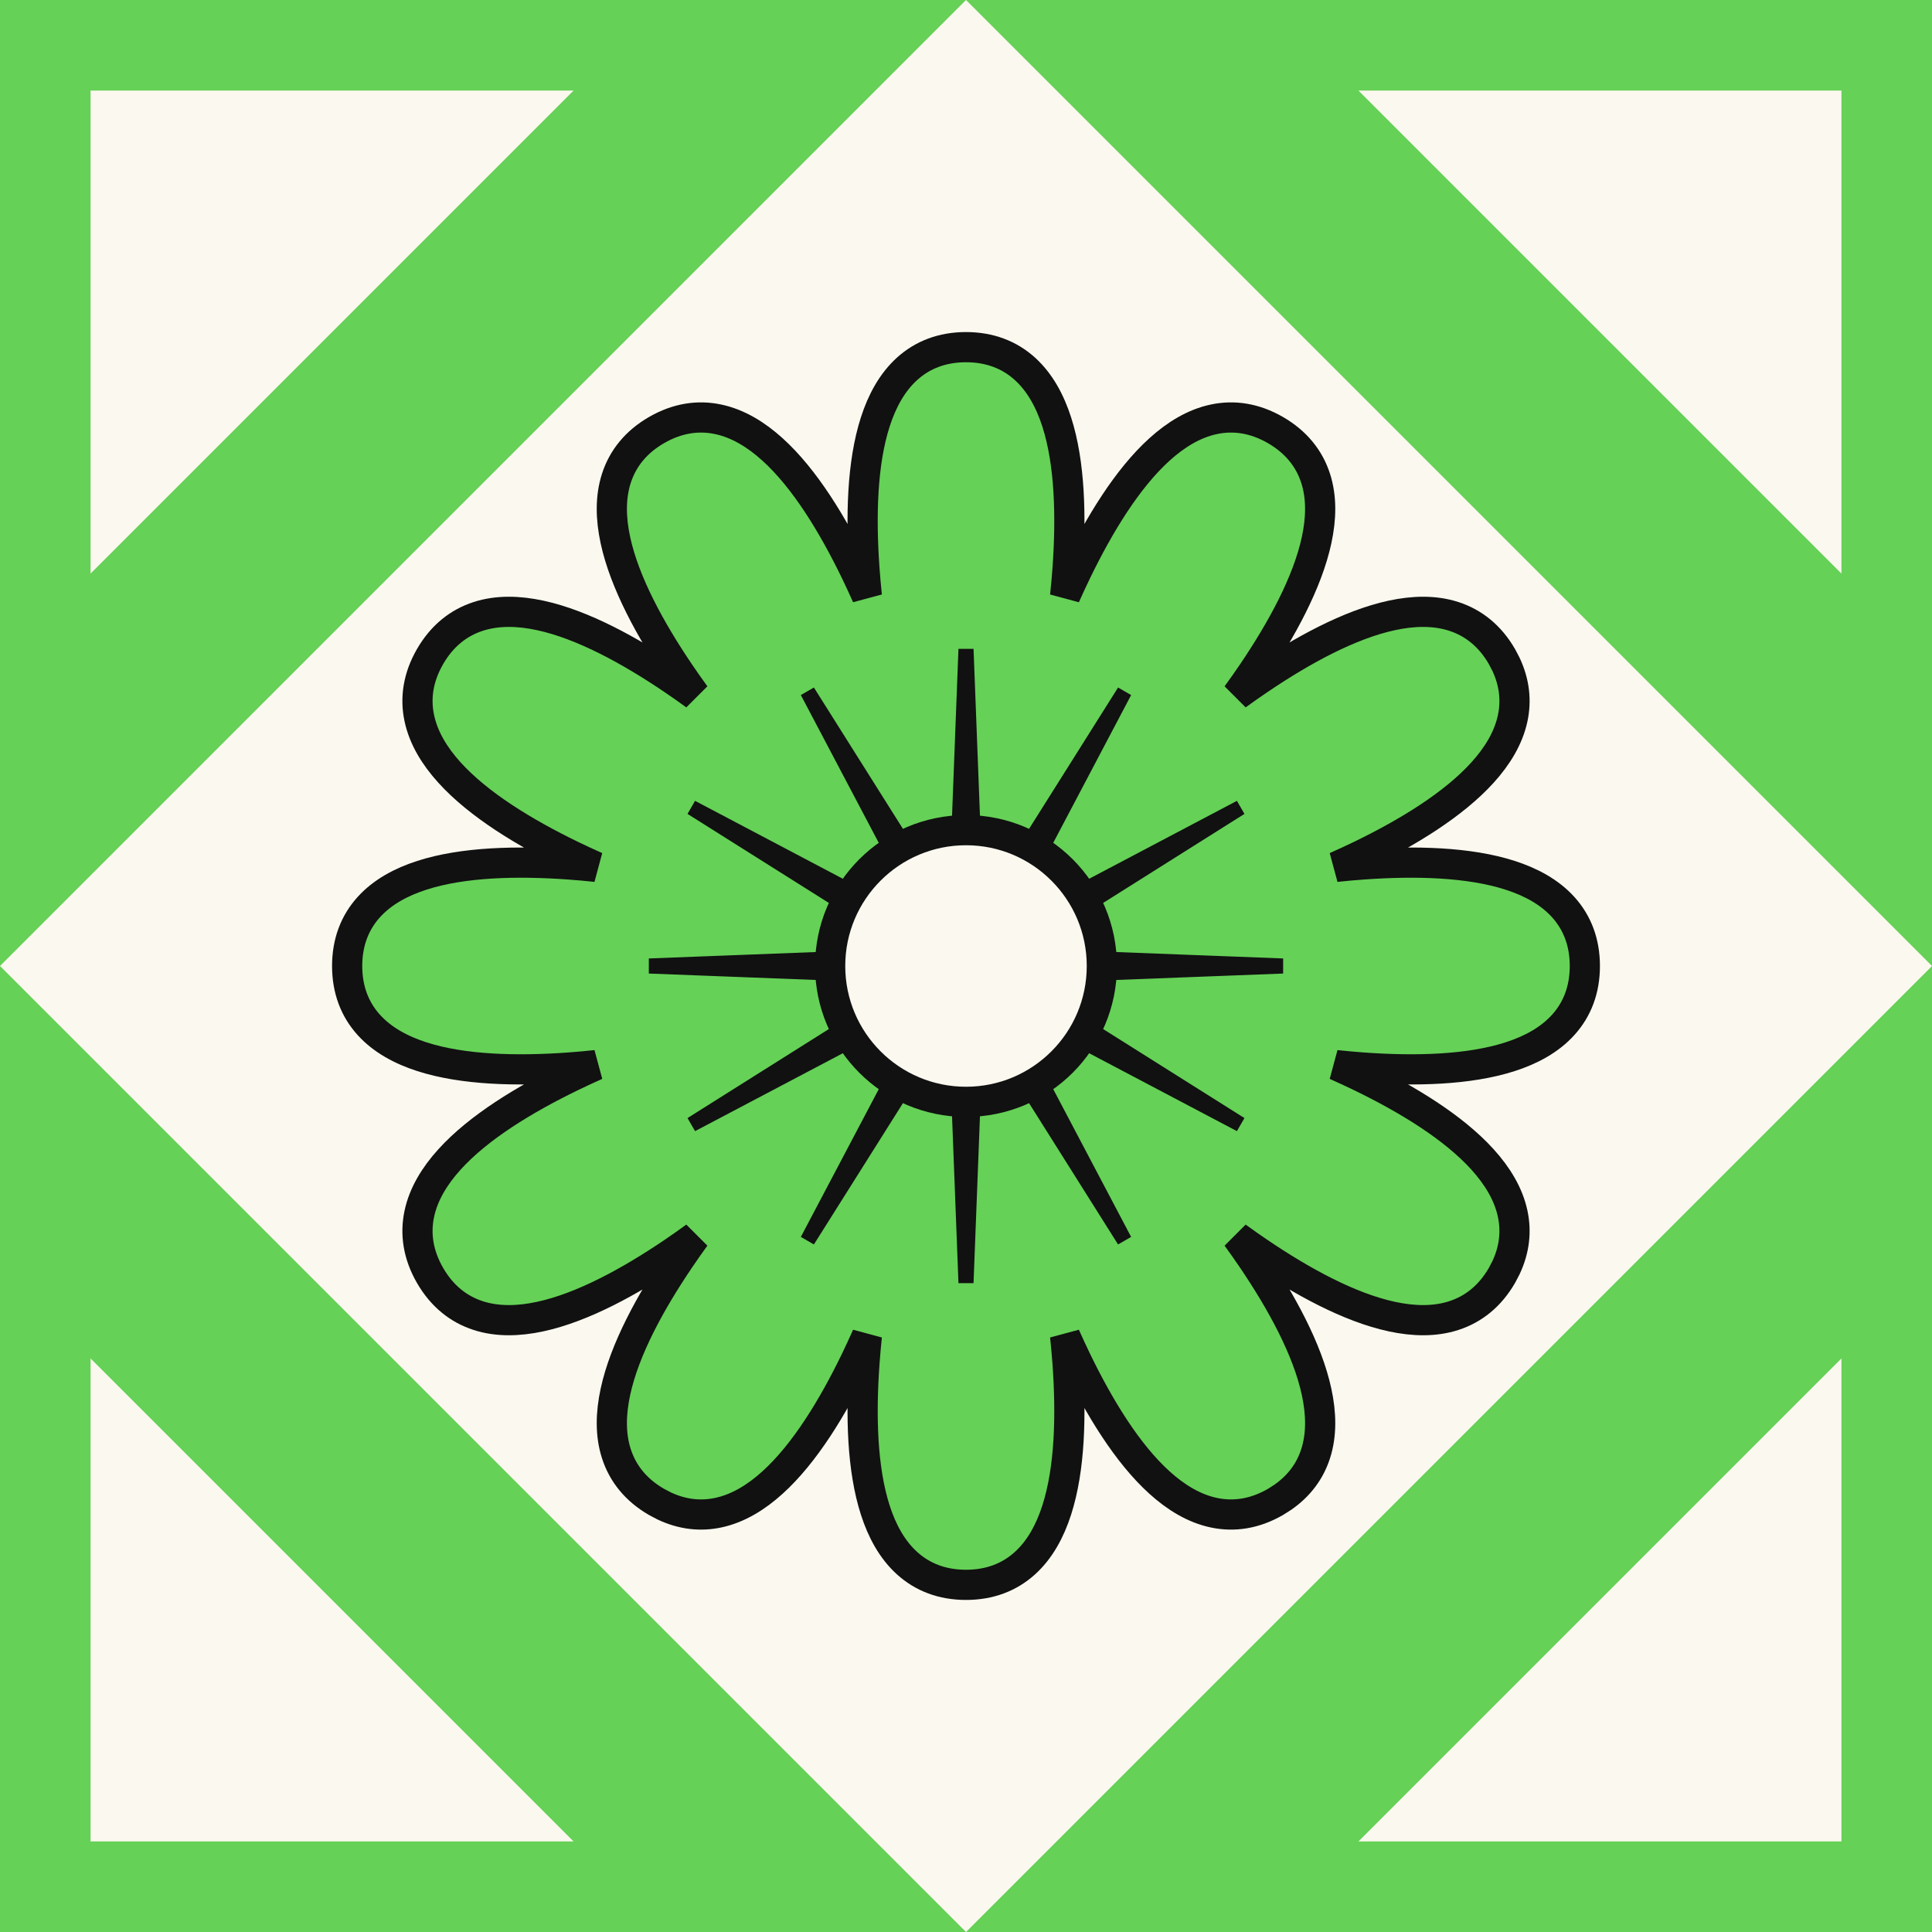
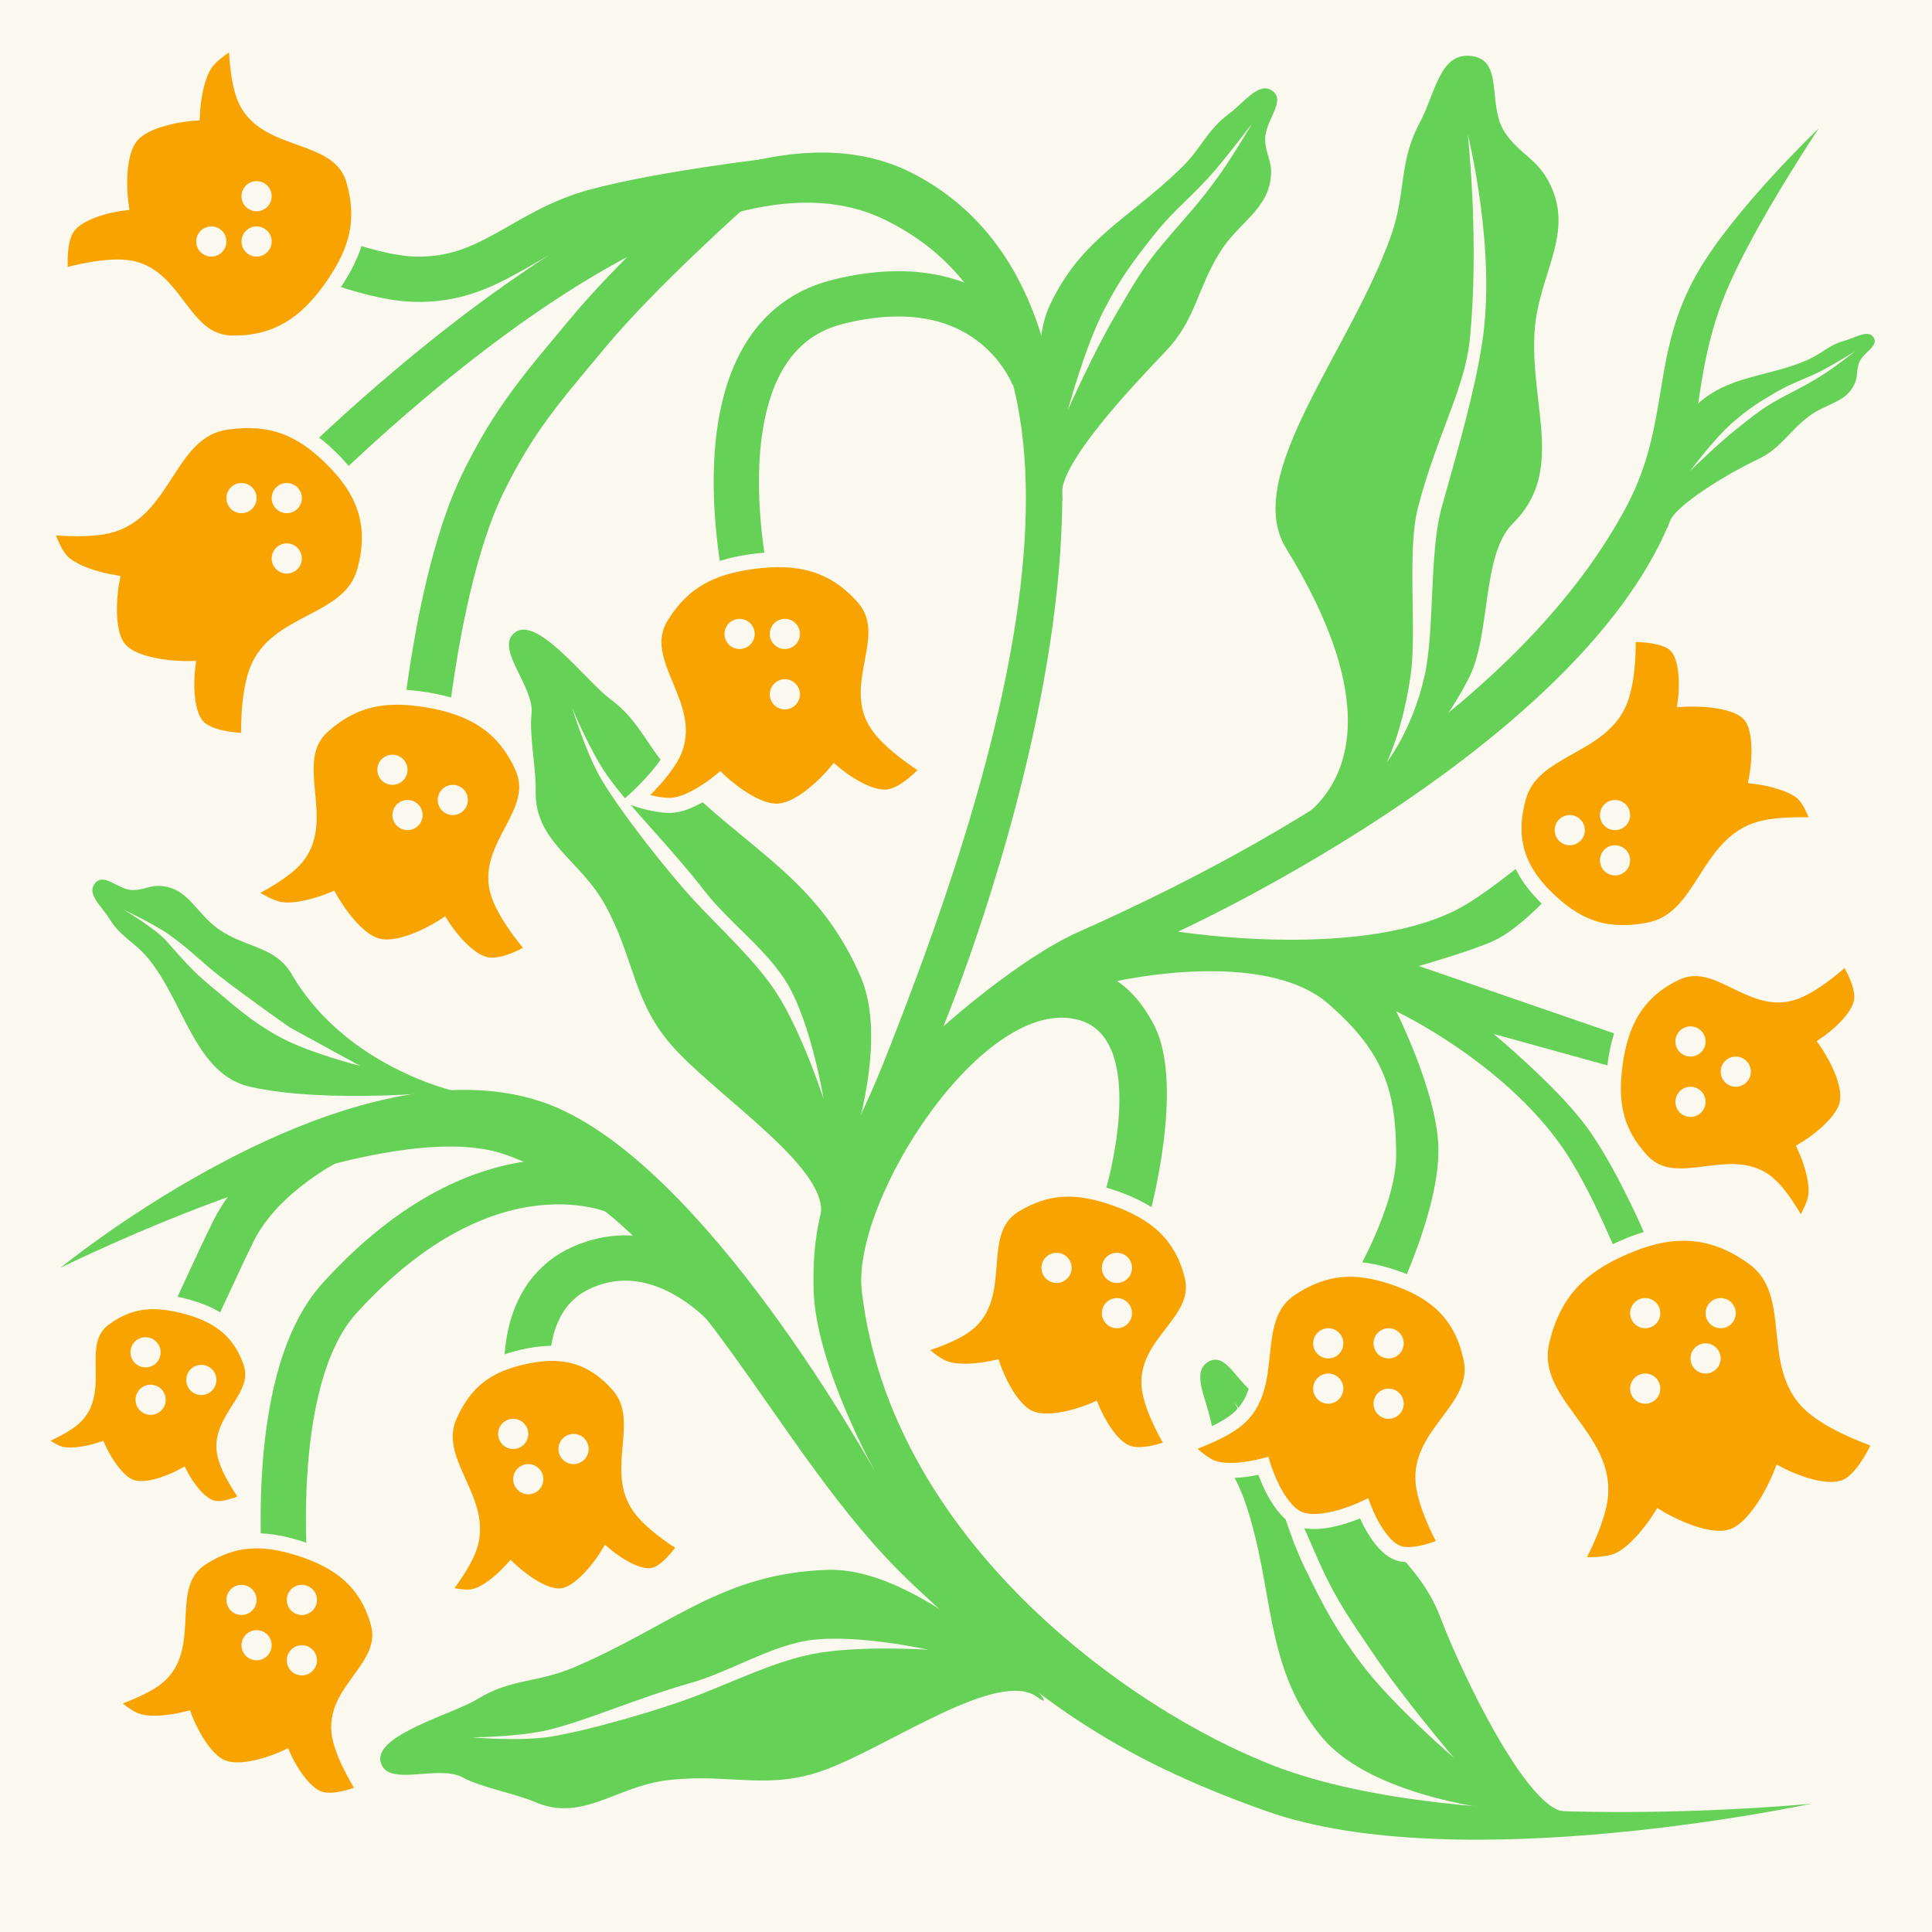
- <svg xmlns="http://www.w3.org/2000/svg" width="64" height="64" viewBox="0 0 64 64" fill="none">
-   <g clip-path="url(#clip0_2741_1990)">
-     <rect width="64" height="64" fill="#65D157" />
-     <rect width="45.255" height="45.255" transform="translate(0 32) rotate(-45)" fill="#FBF8EF" />
-     <path d="M32 11.5C32.787 11.5 33.438 11.754 33.948 12.214C34.448 12.665 34.783 13.286 35.005 13.976C35.447 15.347 35.487 17.128 35.364 18.848C35.343 19.148 35.314 19.448 35.283 19.745C35.406 19.472 35.532 19.198 35.663 18.928C36.416 17.377 37.342 15.854 38.41 14.888C38.948 14.401 39.548 14.031 40.206 13.891C40.878 13.747 41.569 13.853 42.25 14.246C42.931 14.639 43.368 15.185 43.58 15.839C43.788 16.479 43.767 17.184 43.614 17.893C43.311 19.301 42.455 20.864 41.489 22.292C41.321 22.541 41.146 22.786 40.971 23.028C41.213 22.853 41.459 22.679 41.708 22.511C43.136 21.545 44.699 20.689 46.107 20.386C46.816 20.233 47.521 20.212 48.161 20.42C48.815 20.632 49.361 21.069 49.754 21.75L49.888 22.006C50.169 22.604 50.235 23.206 50.109 23.794C49.969 24.452 49.599 25.052 49.112 25.59C48.146 26.658 46.623 27.584 45.072 28.337C44.801 28.468 44.527 28.593 44.254 28.716C44.552 28.685 44.852 28.657 45.152 28.636C46.872 28.513 48.653 28.553 50.024 28.995C50.715 29.217 51.335 29.552 51.786 30.052C52.246 30.562 52.5 31.213 52.5 32C52.5 32.787 52.246 33.438 51.786 33.948C51.335 34.448 50.715 34.783 50.024 35.005C48.653 35.447 46.872 35.487 45.152 35.364C44.852 35.343 44.552 35.314 44.254 35.283C44.527 35.406 44.801 35.532 45.072 35.663C46.623 36.416 48.146 37.342 49.112 38.41C49.599 38.948 49.969 39.548 50.109 40.206C50.235 40.794 50.169 41.396 49.888 41.994L49.754 42.25C49.361 42.931 48.815 43.368 48.161 43.58C47.521 43.788 46.816 43.767 46.107 43.614C44.699 43.311 43.136 42.455 41.708 41.489C41.459 41.321 41.213 41.146 40.971 40.971C41.146 41.213 41.321 41.459 41.489 41.708C42.455 43.136 43.311 44.699 43.614 46.107C43.767 46.816 43.788 47.521 43.58 48.161C43.395 48.733 43.037 49.222 42.494 49.599L42.25 49.754C41.569 50.147 40.878 50.253 40.206 50.109C39.548 49.969 38.948 49.599 38.41 49.112C37.342 48.146 36.416 46.623 35.663 45.072C35.532 44.801 35.406 44.527 35.283 44.254C35.314 44.552 35.343 44.852 35.364 45.152C35.487 46.872 35.447 48.653 35.005 50.024C34.783 50.715 34.448 51.335 33.948 51.786C33.438 52.246 32.787 52.5 32 52.5C31.213 52.5 30.562 52.246 30.052 51.786C29.552 51.335 29.217 50.715 28.995 50.024C28.553 48.653 28.513 46.872 28.636 45.152C28.657 44.852 28.685 44.552 28.716 44.254C28.593 44.527 28.468 44.801 28.337 45.072C27.584 46.623 26.658 48.146 25.59 49.112C25.052 49.599 24.452 49.969 23.794 50.109C23.206 50.235 22.604 50.169 22.006 49.888L21.75 49.754C21.069 49.361 20.632 48.815 20.42 48.161C20.212 47.521 20.233 46.816 20.386 46.107C20.689 44.699 21.545 43.136 22.511 41.708C22.679 41.459 22.853 41.213 23.028 40.971C22.786 41.146 22.541 41.321 22.292 41.489C20.864 42.455 19.301 43.311 17.893 43.614C17.184 43.767 16.479 43.788 15.839 43.58C15.185 43.368 14.639 42.931 14.246 42.25C13.853 41.569 13.747 40.878 13.891 40.206C14.031 39.548 14.401 38.948 14.888 38.41C15.854 37.342 17.377 36.416 18.928 35.663C19.198 35.532 19.472 35.406 19.745 35.283C19.448 35.314 19.148 35.343 18.848 35.364C17.128 35.487 15.347 35.447 13.976 35.005C13.286 34.783 12.665 34.448 12.214 33.948C11.754 33.438 11.5 32.787 11.5 32C11.5 31.213 11.754 30.562 12.214 30.052C12.665 29.552 13.286 29.217 13.976 28.995C15.347 28.553 17.128 28.513 18.848 28.636C19.148 28.657 19.448 28.685 19.745 28.716C19.472 28.594 19.198 28.468 18.928 28.337C17.377 27.584 15.854 26.658 14.888 25.59C14.401 25.052 14.031 24.452 13.891 23.794C13.747 23.122 13.853 22.431 14.246 21.75C14.639 21.069 15.185 20.632 15.839 20.42C16.479 20.212 17.184 20.233 17.893 20.386C19.301 20.689 20.864 21.545 22.292 22.511C22.541 22.679 22.786 22.853 23.028 23.028C22.853 22.786 22.679 22.541 22.511 22.292C21.545 20.864 20.689 19.301 20.386 17.893C20.233 17.184 20.212 16.479 20.42 15.839C20.632 15.185 21.069 14.639 21.75 14.246C22.431 13.853 23.122 13.747 23.794 13.891C24.452 14.031 25.052 14.401 25.59 14.888C26.658 15.854 27.584 17.377 28.337 18.928C28.468 19.198 28.594 19.472 28.716 19.745C28.685 19.448 28.657 19.148 28.636 18.848C28.513 17.128 28.553 15.347 28.995 13.976C29.217 13.286 29.552 12.665 30.052 12.214C30.562 11.754 31.213 11.5 32 11.5Z" fill="#65D157" stroke="#111111" />
-     <path d="M32.322 29.875L32.353 30.682L32.783 29.999L37.249 22.908L33.342 30.32L32.965 31.035L33.68 30.658L41.091 26.75L34.001 31.217L33.318 31.646L34.125 31.678L42.496 32L34.125 32.322L33.318 32.353L34.001 32.783L41.091 37.249L33.68 33.342L32.965 32.965L33.342 33.68L37.249 41.091L32.783 34.001L32.353 33.318L32.322 34.125L32 42.496L31.678 34.125L31.646 33.318L31.217 34.001L26.75 41.091L30.658 33.68L31.035 32.965L30.32 33.342L22.908 37.249L29.999 32.783L30.682 32.353L29.875 32.322L21.503 32L29.875 31.678L30.682 31.646L29.999 31.217L22.908 26.75L30.32 30.658L31.035 31.035L30.658 30.32L26.75 22.908L31.217 29.999L31.646 30.682L31.678 29.875L32 21.503L32.322 29.875Z" stroke="#111111" stroke-width="0.5" />
-     <rect x="27.5" y="27.5" width="9" height="9" rx="4.5" fill="#FBF8EF" stroke="#111111" />
-     <path d="M61 45V61H45L61 45Z" fill="#FBF8EF" />
-     <path d="M45 3H61V19L45 3Z" fill="#FBF8EF" />
-     <path d="M19 3H3V19L19 3Z" fill="#FBF8EF" />
-     <path d="M19 61H3V45L19 61Z" fill="#FBF8EF" />
+ <svg xmlns="http://www.w3.org/2000/svg" width="128" height="128" viewBox="0 0 128 128" fill="none">
+   <g clip-path="url(#clip0_2793_114)">
+     <rect width="128" height="128" fill="#FBF8EF" />
+     <path d="M80.24 94.239C79.932 92.656 78.866 90.842 80.104 90.195C81.32 89.559 82.011 91.824 83.39 92.452C84.46 92.939 85.175 92.693 86.213 93.278C88.693 94.675 88.514 97.345 90.148 99.848C92.086 102.818 94.188 103.901 95.447 107.204C96.863 110.919 101 119.501 103.5 120C106 120.499 91.974 120.5 87.5 114.999C83.701 110.329 84.454 105.284 82.504 99.545C81.782 97.421 80.664 96.415 80.24 94.239Z" fill="#65D157" />
+     <path d="M96.323 116.459C96.323 116.459 92.272 112.976 90.23 110.266C88.527 108.006 87.747 106.552 86.5 103.987C85.251 101.417 85.029 99.771 83.865 97.162C83.105 95.462 81.775 92.876 81.775 92.876C81.775 92.876 83.393 95.289 84.305 96.91C85.713 99.413 86.333 101.132 87.429 103.568C88.567 106.095 89.508 107.37 91.056 109.67C92.928 112.454 96.323 116.459 96.323 116.459Z" fill="#FBF8EF" />
+     <path d="M122.18 22.582C122.938 22.375 123.78 21.791 124.14 22.369C124.493 22.936 123.418 23.354 123.163 24.047C122.966 24.585 123.111 24.923 122.865 25.449C122.277 26.705 120.973 26.715 119.818 27.6C118.446 28.65 117.996 29.711 116.438 30.443C114.685 31.266 110.667 33.589 110.516 34.822C110.365 36.055 109.852 29.241 112.361 26.867C114.491 24.851 116.969 25.033 119.685 23.876C120.691 23.448 121.139 22.868 122.18 22.582Z" fill="#65D157" />
+     <path d="M111.975 31.206C111.975 31.206 113.519 29.111 114.761 28.021C115.796 27.111 116.474 26.679 117.674 25.98C118.877 25.279 119.669 25.111 120.893 24.45C121.692 24.019 122.899 23.279 122.899 23.279C122.899 23.279 121.786 24.153 121.032 24.655C119.868 25.43 119.055 25.794 117.912 26.416C116.726 27.061 116.141 27.564 115.08 28.4C113.796 29.411 111.975 31.206 111.975 31.206Z" fill="#FBF8EF" />
+     <path d="M4 84C4 84 22.811 68.592 35.906 73C46.585 76.595 58.118 97.763 58.118 97.763C58.118 97.763 54.042 90.543 53.904 85.469C53.724 78.9 56.022 76.726 58.5 70.501C65.55 52.796 75.715 22.675 58.5 14.5C44.078 7.651 18.041 35.898 18.041 35.898L16.958 33.101C16.958 33.101 44.927 3.43 60.5 11.5C81.5 22.382 62.5 68.001 62.5 68.001C62.5 68.001 67.5 63.5 71.5 61.722C87.87 54.444 101.726 44.869 107.738 33.595C110.734 27.976 109.304 23.508 112.5 18.001C114.935 13.806 120.5 8.501 120.5 8.501C120.5 8.501 116.376 14.666 114.5 19.001C111.873 25.073 113.034 29.397 110.262 35.405C103.457 50.156 78.047 61.722 78.047 61.722C78.047 61.722 90.569 63.726 97 60.001C98.454 59.159 100.5 57.501 100.5 57.501L102.5 59.501C102.5 59.501 100.568 61.599 98.955 62.335C97.46 63.018 94 64.001 94 64.001L108.5 69.001L108 71.001L98.955 68.5C98.955 68.5 102.994 71.847 105 74.501C107.265 77.497 109.5 83.001 109.5 83.001L107.5 84.001C107.5 84.001 105.5 78.865 103.5 76.001C99.524 70.305 92.5 67.001 92.5 67.001C92.5 67.001 95.191 72.322 95.296 76.001C95.412 80.054 92.5 86.001 92.5 86.001L89.5 85.001C89.5 85.001 92.51 80.021 92.5 76.501C92.489 72.218 91.66 69.68 88 66.501C83.726 62.787 74 65.001 74 65.001C74 65.001 75.379 65.758 76.5 68.001C78.5 72.001 76.158 80.484 76.158 80.484L73.25 78.865C73.25 78.865 76.197 68.921 71.5 67.582C65.237 65.796 56.4 79.51 57.096 85.532C59 102.001 74.869 113.35 84.502 117.026C96.999 121.794 120 119.5 120 119.5C120 119.5 96.686 124.516 83.921 119.998C73.683 116.374 68.5 112.5 60.5 105C50.862 95.965 45.901 80.928 33.5 76.501C25.095 73.5 4 84 4 84Z" fill="#65D157" />
+     <path d="M83.696 97.122C83.696 97.122 84.548 99.932 85.999 100.601C87.526 101.306 90.371 99.942 90.371 99.942C90.371 99.942 91.305 102.474 92.69 102.913C93.845 103.278 95.825 102.35 95.825 102.35C95.825 102.35 94.483 100.004 94.293 98.281C93.924 94.939 98.134 93.307 97.463 90.037C96.853 87.061 95.069 85.539 92.324 84.622C89.848 83.795 87.851 83.845 85.532 85.365C82.495 87.356 84.749 91.899 81.861 94.135C80.664 95.061 78.423 95.779 78.423 95.779C78.423 95.779 79.442 96.903 80.309 97.239C81.522 97.709 83.696 97.122 83.696 97.122Z" fill="#F8A300" stroke="#FBF8EF" />
+     <path d="M109.959 100.593C109.959 100.593 112.934 102.379 114.72 101.807C116.6 101.204 117.968 97.73 117.968 97.73C117.968 97.73 120.793 99.207 122.339 98.483C123.626 97.88 124.596 95.48 124.596 95.48C124.596 95.48 121.567 94.495 120.029 93.133C117.046 90.492 119.379 85.689 116.194 83.354C113.294 81.227 110.54 81.318 107.441 82.709C104.644 83.964 102.96 85.605 102.171 88.796C101.136 92.974 106.704 95.163 105.993 99.437C105.699 101.208 104.337 103.632 104.337 103.632C104.337 103.632 106.113 103.804 107.128 103.406C108.55 102.848 109.959 100.593 109.959 100.593Z" fill="#F8A300" stroke="#FBF8EF" />
+     <path d="M116.393 51.451C116.393 51.451 116.938 48.533 115.939 47.365C114.887 46.137 111.674 46.322 111.674 46.322C111.674 46.322 112.015 43.629 110.967 42.7C110.093 41.926 107.866 42.035 107.866 42.035C107.866 42.035 107.983 44.709 107.349 46.373C106.117 49.601 101.544 49.517 100.62 52.792C99.778 55.773 100.68 57.854 102.734 59.739C104.588 61.439 106.418 62.148 109.227 61.62C112.907 60.929 112.996 55.879 116.656 54.905C118.171 54.502 120.536 54.686 120.536 54.686C120.536 54.686 120.14 53.262 119.513 52.624C118.636 51.731 116.393 51.451 116.393 51.451Z" fill="#F8A300" stroke="#FBF8EF" />
+     <path d="M119.627 76.102C119.627 76.102 122.006 74.677 122.369 73.144C122.75 71.531 121.059 69.106 121.059 69.106C121.059 69.106 123.176 67.663 123.341 66.242C123.479 65.058 122.321 63.366 122.321 63.366C122.321 63.366 120.439 65.159 118.925 65.715C115.987 66.794 113.831 63.121 111.009 64.472C108.44 65.703 107.368 67.74 106.998 70.564C106.663 73.112 107.036 75.011 108.78 76.899C111.065 79.372 114.77 76.23 117.249 78.507C118.276 79.45 119.289 81.438 119.289 81.438C119.289 81.438 120.13 80.219 120.288 79.317C120.511 78.055 119.627 76.102 119.627 76.102Z" fill="#F8A300" stroke="#FBF8EF" />
+     <path d="M65.827 90.638C65.827 90.638 66.745 93.26 68.175 93.925C69.681 94.625 72.401 93.456 72.401 93.456C72.401 93.456 73.389 95.824 74.749 96.273C75.882 96.647 77.776 95.853 77.776 95.853C77.776 95.853 76.397 93.644 76.157 92.047C75.693 88.948 79.73 87.575 78.975 84.534C78.287 81.766 76.505 80.303 73.81 79.369C71.378 78.526 69.44 78.509 67.236 79.838C64.349 81.58 66.683 85.848 63.949 87.821C62.816 88.638 60.662 89.23 60.662 89.23C60.662 89.23 61.688 90.3 62.54 90.638C63.734 91.111 65.827 90.638 65.827 90.638Z" fill="#F8A300" stroke="#FBF8EF" />
+     <path d="M31.632 112.568C30.016 113.562 24.811 114.932 25.213 116.715C25.609 118.467 29.02 116.878 30.641 117.753C31.898 118.431 34.135 118.825 35.452 119.391C38.598 120.742 40.779 118.358 44.226 117.943C48.317 117.45 50.897 118.679 54.748 117.225C59.079 115.589 66.175 110.541 68.728 112.439C71.282 114.337 61.805 103.805 54.877 104.006C47.824 104.212 44.513 107.71 38.007 110.475C35.598 111.499 33.853 111.201 31.632 112.568Z" fill="#65D157" />
+     <path d="M61.504 109.299C61.504 109.299 56.719 108.227 53.618 108.675C51.06 109.044 48.314 110.769 45.829 111.478C42.064 112.553 38.859 114.006 36.306 114.617C34.384 115.078 31.269 115.107 31.269 115.107C31.269 115.107 34.438 115.379 36.429 115.067C39.037 114.659 43.819 113.242 46.112 112.367C48.492 111.458 51.312 110.082 53.81 109.587C56.835 108.988 61.504 109.299 61.504 109.299Z" fill="#FBF8EF" />
+     <path d="M40.397 46.286C38.872 45.157 35.661 40.837 34.157 41.875C32.678 42.895 35.425 45.468 35.217 47.298C35.055 48.717 35.524 50.94 35.489 52.373C35.407 55.796 38.432 56.932 40.102 59.976C42.084 63.588 41.905 66.44 44.69 69.472C47.821 72.882 55.15 77.586 54.34 80.662C53.53 83.739 59.773 71.02 57.004 64.666C54.185 58.198 49.705 56.429 44.715 51.422C42.867 49.568 42.494 47.837 40.397 46.286Z" fill="#65D157" />
+     <path d="M54.561 72.788C54.561 72.788 53.773 67.949 52.202 65.237C50.907 63.002 48.282 61.096 46.698 59.055C44.297 55.961 41.755 53.529 40.236 51.387C39.093 49.775 37.905 46.895 37.905 46.895C37.905 46.895 38.834 49.938 39.865 51.669C41.215 53.937 44.312 57.847 45.979 59.649C47.709 61.519 50.037 63.622 51.427 65.756C53.111 68.34 54.561 72.788 54.561 72.788Z" fill="#FBF8EF" />
+     <path d="M19 16C19 16 24.041 18.415 27.5 18.5C32.504 18.623 34.665 15.292 39.5 14C43.904 12.823 51 12 51 12" stroke="#65D157" stroke-width="3" />
+     <path d="M28 49.5C28 49.5 28.92 38.298 32 32C34.095 27.718 35.951 25.665 39 22C42.355 17.966 48.5 12.5 48.5 12.5" stroke="#65D157" stroke-width="3" />
+     <path d="M49.627 39.396C49.627 39.396 45.5 22.5 55.5 20C65.779 17.43 68.5 25 68.5 25" stroke="#65D157" stroke-width="3" />
+     <path d="M7.399 38.57C7.399 38.57 6.829 41.68 7.893 42.98C9.014 44.348 12.426 44.297 12.426 44.297C12.426 44.297 12.071 47.174 13.188 48.22C14.118 49.092 16.482 49.077 16.482 49.077C16.482 49.077 16.35 46.198 17.02 44.44C18.319 41.029 23.176 41.329 24.149 37.854C25.034 34.69 24.07 32.413 21.884 30.295C19.91 28.383 17.964 27.538 14.982 27.975C11.076 28.549 10.995 33.97 7.111 34.848C5.502 35.212 2.991 34.905 2.991 34.905C2.991 34.905 3.415 36.453 4.083 37.167C5.017 38.167 7.399 38.57 7.399 38.57Z" fill="#F8A300" stroke="#FBF8EF" />
+     <path d="M12.746 7.508C12.746 7.508 9.795 7.715 8.711 8.999C7.57 10.349 8.009 13.472 8.009 13.472C8.009 13.472 5.299 13.822 4.457 15.094C3.755 16.153 4.039 18.321 4.039 18.321C4.039 18.321 6.695 17.524 8.403 17.725C11.716 18.117 11.995 22.649 15.331 22.726C18.368 22.795 20.37 21.375 22.085 18.868C23.632 16.606 24.193 14.62 23.445 11.983C22.465 8.529 17.427 9.73 16.167 6.369C15.645 4.976 15.641 2.597 15.641 2.597C15.641 2.597 14.253 3.351 13.667 4.132C12.847 5.225 12.746 7.508 12.746 7.508Z" fill="#F8A300" stroke="#FBF8EF" />
+     <path d="M21.933 59.641C21.933 59.641 23.373 62.225 24.995 62.662C26.702 63.122 29.343 61.4 29.343 61.4C29.343 61.4 30.811 63.705 32.319 63.928C33.577 64.114 35.419 62.936 35.419 62.936C35.419 62.936 33.57 60.87 33.028 59.238C31.976 56.071 35.962 53.896 34.616 50.843C33.39 48.063 31.255 46.853 28.257 46.364C25.552 45.923 23.515 46.257 21.445 48.053C18.734 50.406 21.959 54.459 19.45 57.027C18.41 58.09 16.258 59.103 16.258 59.103C16.258 59.103 17.529 60.04 18.485 60.239C19.823 60.518 21.933 59.641 21.933 59.641Z" fill="#F8A300" stroke="#FBF8EF" />
+     <path d="M47.703 51.758C47.703 51.758 49.841 53.803 51.52 53.742C53.287 53.677 55.302 51.253 55.302 51.253C55.302 51.253 57.385 53.022 58.892 52.79C60.148 52.597 61.561 50.928 61.561 50.928C61.561 50.928 59.184 49.499 58.185 48.1C56.245 45.385 59.412 42.13 57.225 39.61C55.233 37.316 52.836 36.79 49.827 37.207C47.112 37.584 45.265 38.504 43.817 40.831C41.921 43.88 46.199 46.8 44.559 49.994C43.88 51.317 42.122 52.92 42.122 52.92C42.122 52.92 43.613 53.44 44.585 53.348C45.946 53.219 47.703 51.758 47.703 51.758Z" fill="#F8A300" stroke="#FBF8EF" />
+     <path d="M7.265 60.894C6.735 60.027 5.694 59.226 6.308 58.503C6.912 57.792 7.823 58.965 8.799 58.968C9.557 58.971 9.939 58.631 10.698 58.701C12.512 58.868 12.98 60.52 14.516 61.58C16.339 62.838 18.224 62.659 19.336 64.562C22.908 70.675 30.086 72.281 30.086 72.281C30.086 72.281 21.821 73.176 16.58 72.004C12.903 71.181 12.221 66.384 9.792 63.467C8.893 62.387 7.994 62.085 7.265 60.894Z" fill="#65D157" />
+     <path d="M23.868 70.62C23.868 70.62 20.6 69.794 18.677 68.781C16.685 67.733 15.325 66.455 13.999 65.36C12.673 64.265 12.171 63.624 10.997 62.316C10.232 61.464 8.183 60.269 8.183 60.269C8.183 60.269 10.282 61.248 11.28 61.976C12.742 63.044 13.267 63.667 14.584 64.697C16.347 66.077 19.213 68.079 19.213 68.079L23.868 70.62Z" fill="#FBF8EF" />
+     <path d="M12 88.999C12 88.999 14.579 83.327 15.5 81.5C17.419 77.692 22 75.5 22 75.5" stroke="#65D157" stroke-width="3" />
+     <path d="M19 105.5C19 105.5 17.425 91.582 22.5 85.999C32.5 75 41 79 41 79" stroke="#65D157" stroke-width="3" />
+     <path d="M35 91.999C35 91.999 34 86.047 38.5 84C44 81.498 48.5 86.999 48.5 86.999" stroke="#65D157" stroke-width="3" />
+     <path d="M94.07 8.11C95.103 6.183 95.379 3.398 97.541 3.718C99.667 4.033 98.507 6.992 99.702 8.778C100.629 10.163 101.762 10.484 102.56 11.946C104.467 15.44 101.872 18.124 101.66 22.098C101.4 26.951 103.686 31.276 100.226 34.687C98.146 36.738 98.791 42.054 97.309 44.935C92.758 53.779 85.498 54.95 85.537 54.699C85.575 54.448 94.2 50.964 85.202 36.32C82.25 31.516 89.492 23.227 92.176 15.567C93.169 12.731 92.649 10.758 94.07 8.11Z" fill="#65D157" />
+     <path d="M91.88 50.5C91.88 50.5 92.972 48.306 93.472 44.633C93.871 41.704 93.202 36.46 93.951 33.599C95.191 28.865 97.041 25.717 97.367 22.583C98.038 16.138 97.243 8.896 97.243 8.896C97.243 8.896 99.16 16.502 98.197 22.708C97.711 25.833 96.791 29.086 95.514 33.623C94.686 36.568 95.056 41.793 94.383 44.775C93.57 48.384 91.88 50.5 91.88 50.5Z" fill="#FBF8EF" />
+     <path d="M81.404 7.556C82.457 6.774 83.414 5.355 84.323 6.036C85.216 6.705 83.797 8.007 83.821 9.24C83.84 10.196 84.271 10.634 84.207 11.601C84.053 13.912 82.031 14.718 80.769 16.796C79.271 19.261 79.214 21.184 77.233 23.268L77.213 23.289C74.975 25.643 70.028 30.846 70.364 32.906C70.702 34.973 67.422 24.731 69.569 20.186C71.661 15.758 74.78 14.528 78.306 11.081C79.611 9.805 79.956 8.632 81.404 7.556Z" fill="#65D157" />
+     <path d="M70.751 27.159C70.751 27.159 71.883 22.964 73.154 20.514C74.214 18.471 75.007 17.388 76.451 15.572C77.897 13.754 79.027 13.012 80.532 11.241C81.513 10.087 82.944 8.203 82.944 8.203C82.944 8.203 81.741 10.238 80.872 11.476C79.53 13.388 78.487 14.447 77.085 16.107C75.63 17.829 75.026 18.968 73.882 20.91C72.496 23.262 70.751 27.159 70.751 27.159Z" fill="#FBF8EF" />
+     <path d="M33.858 104.057C33.858 104.057 35.803 105.892 37.209 105.729C38.689 105.558 40.205 103.099 40.205 103.099C40.205 103.099 42.084 104.673 43.333 104.357C44.374 104.093 45.44 102.399 45.44 102.399C45.44 102.399 43.339 101.171 42.397 99.886C40.569 97.393 42.992 94.064 40.97 91.774C39.13 89.689 37.077 89.332 34.58 89.919C32.327 90.45 30.842 91.451 29.796 93.78C28.425 96.831 32.232 99.378 31.087 102.553C30.613 103.868 29.253 105.52 29.253 105.52C29.253 105.52 30.544 105.928 31.354 105.78C32.488 105.572 33.858 104.057 33.858 104.057Z" fill="#F8A300" stroke="#FBF8EF" />
+     <path d="M6.577 96.074C6.577 96.074 7.501 98.097 8.69 98.521C9.941 98.968 12.024 97.836 12.024 97.836C12.024 97.836 12.985 99.652 14.102 99.909C15.033 100.124 16.484 99.352 16.484 99.352C16.484 99.352 15.222 97.693 14.914 96.437C14.316 94.002 17.433 92.61 16.607 90.242C15.856 88.086 14.328 87.051 12.111 86.505C10.111 86.012 8.565 86.141 6.906 87.362C4.733 88.963 6.907 92.193 4.873 93.966C4.03 94.701 2.356 95.331 2.356 95.331C2.356 95.331 3.253 96.109 3.957 96.316C4.943 96.605 6.577 96.074 6.577 96.074Z" fill="#F8A300" stroke="#FBF8EF" />
+     <path d="M12.28 113.905C12.28 113.905 13.259 116.461 14.687 117.074C16.191 117.719 18.835 116.489 18.835 116.489C18.835 116.489 19.876 118.792 21.229 119.195C22.356 119.53 24.198 118.693 24.198 118.693C24.198 118.693 22.775 116.558 22.493 114.993C21.946 111.955 25.881 110.485 25.049 107.513C24.292 104.807 22.495 103.418 19.813 102.577C17.394 101.818 15.485 101.857 13.354 103.23C10.562 105.029 12.984 109.164 10.349 111.186C9.258 112.023 7.153 112.668 7.153 112.668C7.153 112.668 8.195 113.693 9.044 114.001C10.232 114.432 12.28 113.905 12.28 113.905Z" fill="#F8A300" stroke="#FBF8EF" />
+     <circle cx="16" cy="106" r="1" fill="#FBF8EF" />
+     <circle cx="20" cy="106" r="1" fill="#FBF8EF" />
+     <circle cx="17" cy="109" r="1" fill="#FBF8EF" />
+     <circle cx="20" cy="110" r="1" fill="#FBF8EF" />
+     <circle cx="34" cy="95" r="1" fill="#FBF8EF" />
+     <circle cx="38" cy="96" r="1" fill="#FBF8EF" />
+     <circle cx="35" cy="98" r="1" fill="#FBF8EF" />
+     <circle cx="9.643" cy="89.595" r="1" transform="rotate(12.3212 9.64346 89.5947)" fill="#FBF8EF" />
+     <circle cx="13.338" cy="91.425" r="1" transform="rotate(12.3212 13.3378 91.4247)" fill="#FBF8EF" />
+     <circle cx="9.98" cy="92.739" r="1" transform="rotate(12.3212 9.98037 92.7392)" fill="#FBF8EF" />
+     <circle cx="70" cy="84" r="1" fill="#FBF8EF" />
+     <circle cx="74" cy="84" r="1" fill="#FBF8EF" />
+     <circle cx="74" cy="87" r="1" fill="#FBF8EF" />
+     <circle cx="88" cy="89" r="1" fill="#FBF8EF" />
+     <circle cx="92" cy="89" r="1" fill="#FBF8EF" />
+     <circle cx="92" cy="93" r="1" fill="#FBF8EF" />
+     <circle cx="88" cy="92" r="1" fill="#FBF8EF" />
+     <circle cx="109" cy="87" r="1" fill="#FBF8EF" />
+     <circle cx="114" cy="87" r="1" fill="#FBF8EF" />
+     <circle cx="113" cy="90" r="1" fill="#FBF8EF" />
+     <circle cx="109" cy="92" r="1" fill="#FBF8EF" />
+     <circle cx="112" cy="69" r="1" fill="#FBF8EF" />
+     <circle cx="112" cy="73" r="1" fill="#FBF8EF" />
+     <circle cx="115" cy="71" r="1" fill="#FBF8EF" />
+     <circle cx="107" cy="54" r="1" fill="#FBF8EF" />
+     <circle cx="107" cy="57" r="1" fill="#FBF8EF" />
+     <circle cx="104" cy="55" r="1" fill="#FBF8EF" />
+     <circle cx="49" cy="42" r="1" fill="#FBF8EF" />
+     <circle cx="52" cy="42" r="1" fill="#FBF8EF" />
+     <circle cx="52" cy="46" r="1" fill="#FBF8EF" />
+     <circle cx="26" cy="51" r="1" fill="#FBF8EF" />
+     <circle cx="30" cy="53" r="1" fill="#FBF8EF" />
+     <circle cx="27" cy="54" r="1" fill="#FBF8EF" />
+     <circle cx="16" cy="33" r="1" fill="#FBF8EF" />
+     <circle cx="19" cy="33" r="1" fill="#FBF8EF" />
+     <circle cx="19" cy="37" r="1" fill="#FBF8EF" />
+     <circle cx="17" cy="13" r="1" fill="#FBF8EF" />
+     <circle cx="17" cy="16" r="1" fill="#FBF8EF" />
+     <circle cx="14" cy="16" r="1" fill="#FBF8EF" />
  </g>
  <defs>
-     <clipPath id="clip0_2741_1990">
-       <rect width="64" height="64" fill="white" />
+     <clipPath id="clip0_2793_114">
+       <rect width="128" height="128" fill="white" />
    </clipPath>
  </defs>
</svg>
